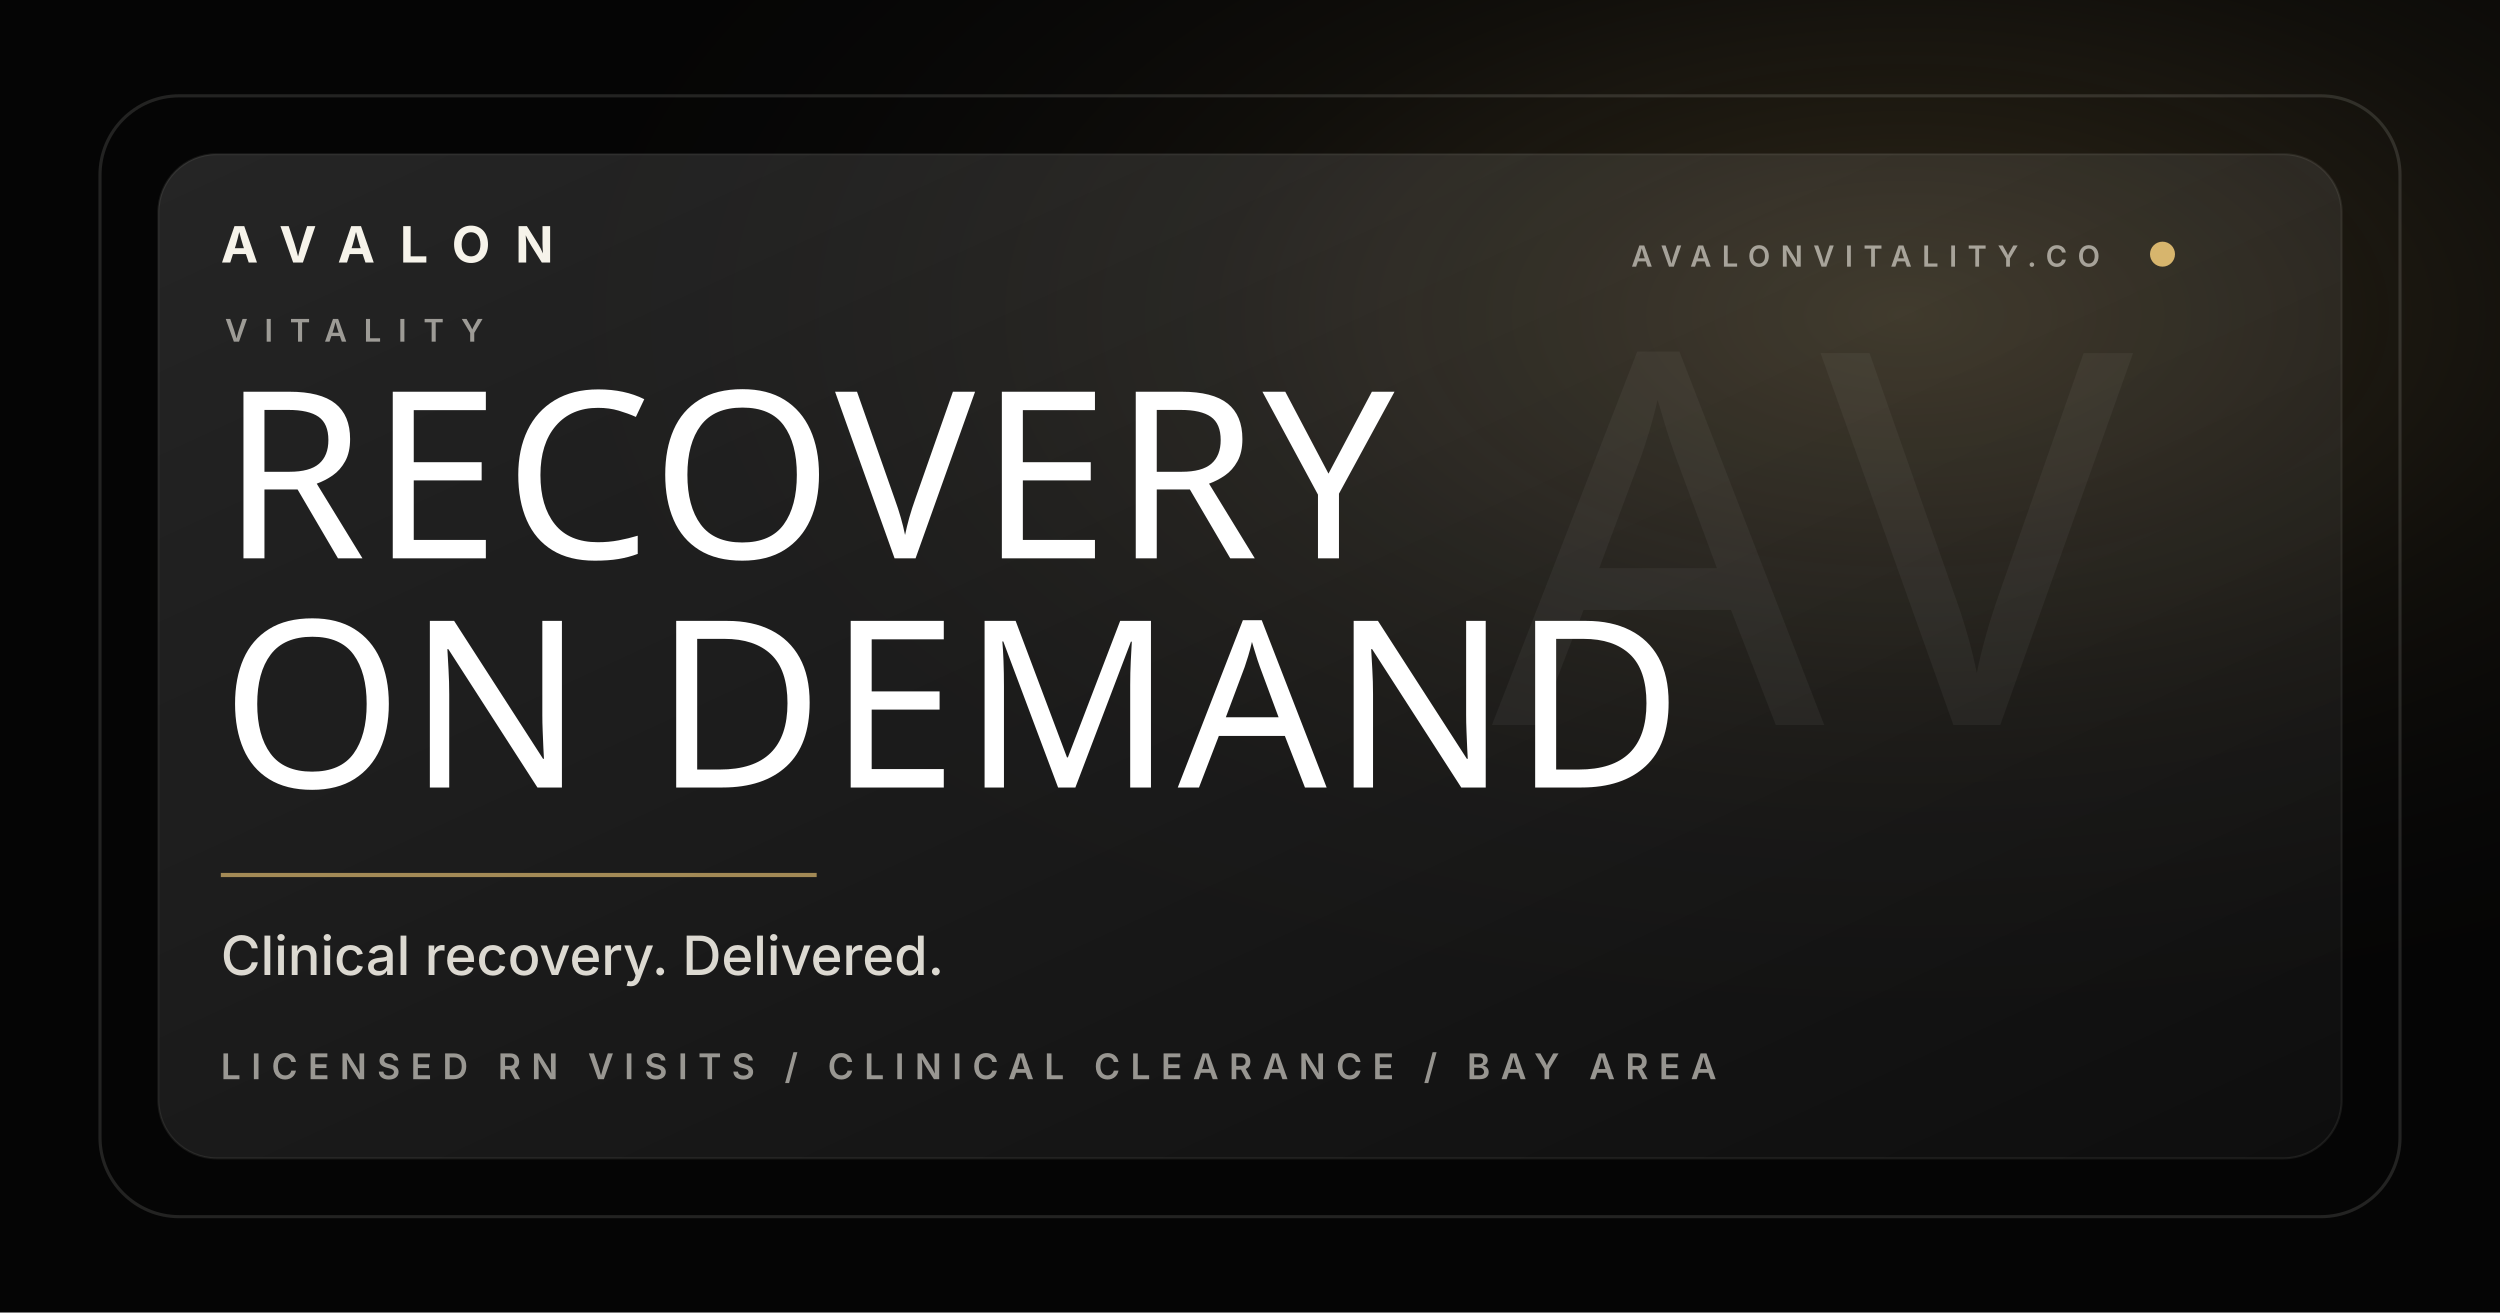
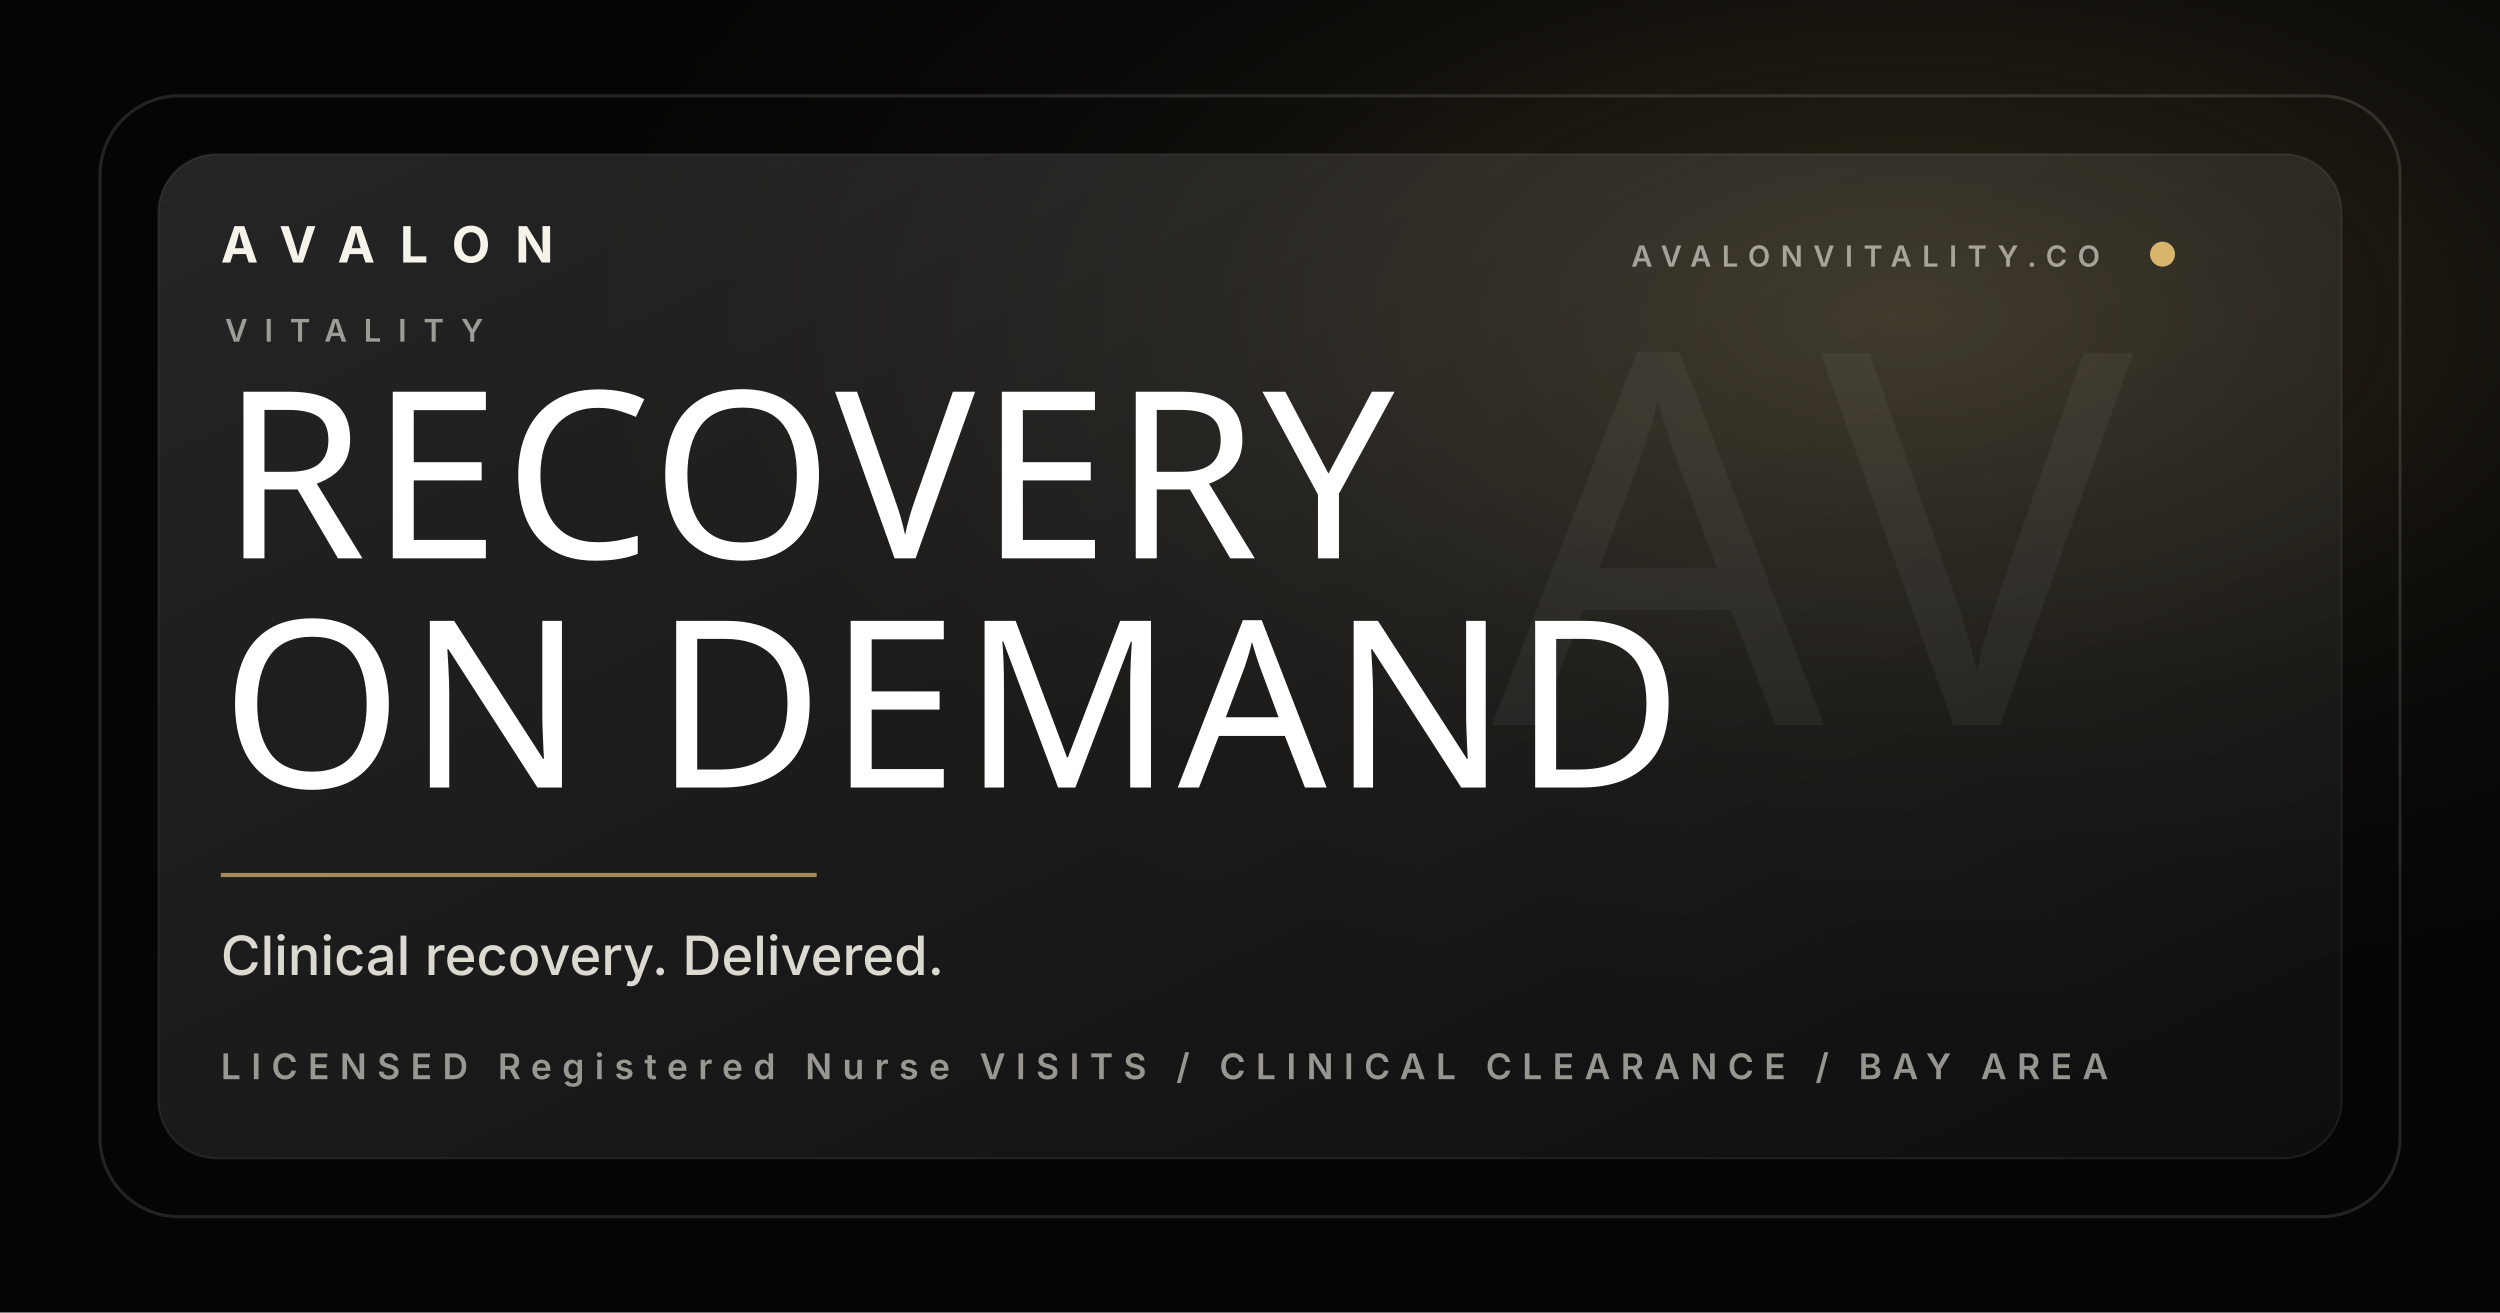
<svg xmlns="http://www.w3.org/2000/svg" viewBox="0 0 1200 630" width="1200" height="630">
  <defs>
    <radialGradient id="glow" cx="76%" cy="24%" r="58%">
      <stop offset="0%" stop-color="#D7B56D" stop-opacity="0.2" />
      <stop offset="48%" stop-color="#D7B56D" stop-opacity="0.055" />
      <stop offset="100%" stop-color="#050505" stop-opacity="0" />
    </radialGradient>
    <linearGradient id="glass" x1="0" y1="0" x2="1" y2="1">
      <stop offset="0%" stop-color="#FFFFFF" stop-opacity="0.13" />
      <stop offset="100%" stop-color="#FFFFFF" stop-opacity="0.035" />
    </linearGradient>
  </defs>
  <rect width="1200" height="630" fill="#050505" />
  <rect width="1200" height="630" fill="url(#glow)" />
  <rect x="48" y="46" width="1104" height="538" rx="38" fill="none" stroke="#F4F2EA" stroke-opacity="0.13" stroke-width="1.5" />
  <rect x="76" y="74" width="1048" height="482" rx="28" fill="url(#glass)" stroke="#F4F2EA" stroke-opacity="0.08" stroke-width="1" />
  <text x="106" y="126" font-family="Inter, Arial, sans-serif" font-size="24" letter-spacing="12" fill="#F6F3EA" font-weight="700">
    AVALON
  </text>
  <text x="108" y="164" font-family="Inter, Arial, sans-serif" font-size="15" letter-spacing="8" fill="#F6F3EA" fill-opacity="0.58" font-weight="600">
    VITALITY
  </text>
  <text x="106" y="268" font-family="'Bebas Neue', 'Arial Narrow', Impact, sans-serif" font-size="112" letter-spacing="2" fill="#FFFFFF" font-weight="400">
    RECOVERY
  </text>
  <text x="106" y="378" font-family="'Bebas Neue', 'Arial Narrow', Impact, sans-serif" font-size="112" letter-spacing="2" fill="#FFFFFF" font-weight="400">
    ON DEMAND
  </text>
  <line x1="106" y1="420" x2="392" y2="420" stroke="#D7B56D" stroke-opacity="0.72" stroke-width="2" />
  <text x="106" y="468" font-family="Inter, Arial, sans-serif" font-size="26" fill="#F6F3EA" fill-opacity="0.88" font-weight="500">
    Clinical recovery. Delivered.
  </text>
  <text x="106" y="518" font-family="Inter, Arial, sans-serif" font-size="17" letter-spacing="5" fill="#F6F3EA" fill-opacity="0.58" font-weight="600">
-     LICENSED RN VISITS  /  CLINICAL CLEARANCE  /  BAY AREA
+     LICENSED Registered Nurse VISITS  /  CLINICAL CLEARANCE  /  BAY AREA
  </text>
  <circle cx="1038" cy="122" r="6" fill="#D7B56D" />
  <text x="1008" y="128" font-family="Inter, Arial, sans-serif" font-size="14" letter-spacing="5" fill="#F6F3EA" fill-opacity="0.58" text-anchor="end" font-weight="600">
    AVALONVITALITY.CO
  </text>
  <text x="870" y="348" font-family="'Bebas Neue', 'Arial Narrow', Impact, sans-serif" font-size="250" letter-spacing="8" fill="#FFFFFF" fill-opacity="0.045" text-anchor="middle">
    AV
  </text>
</svg>
